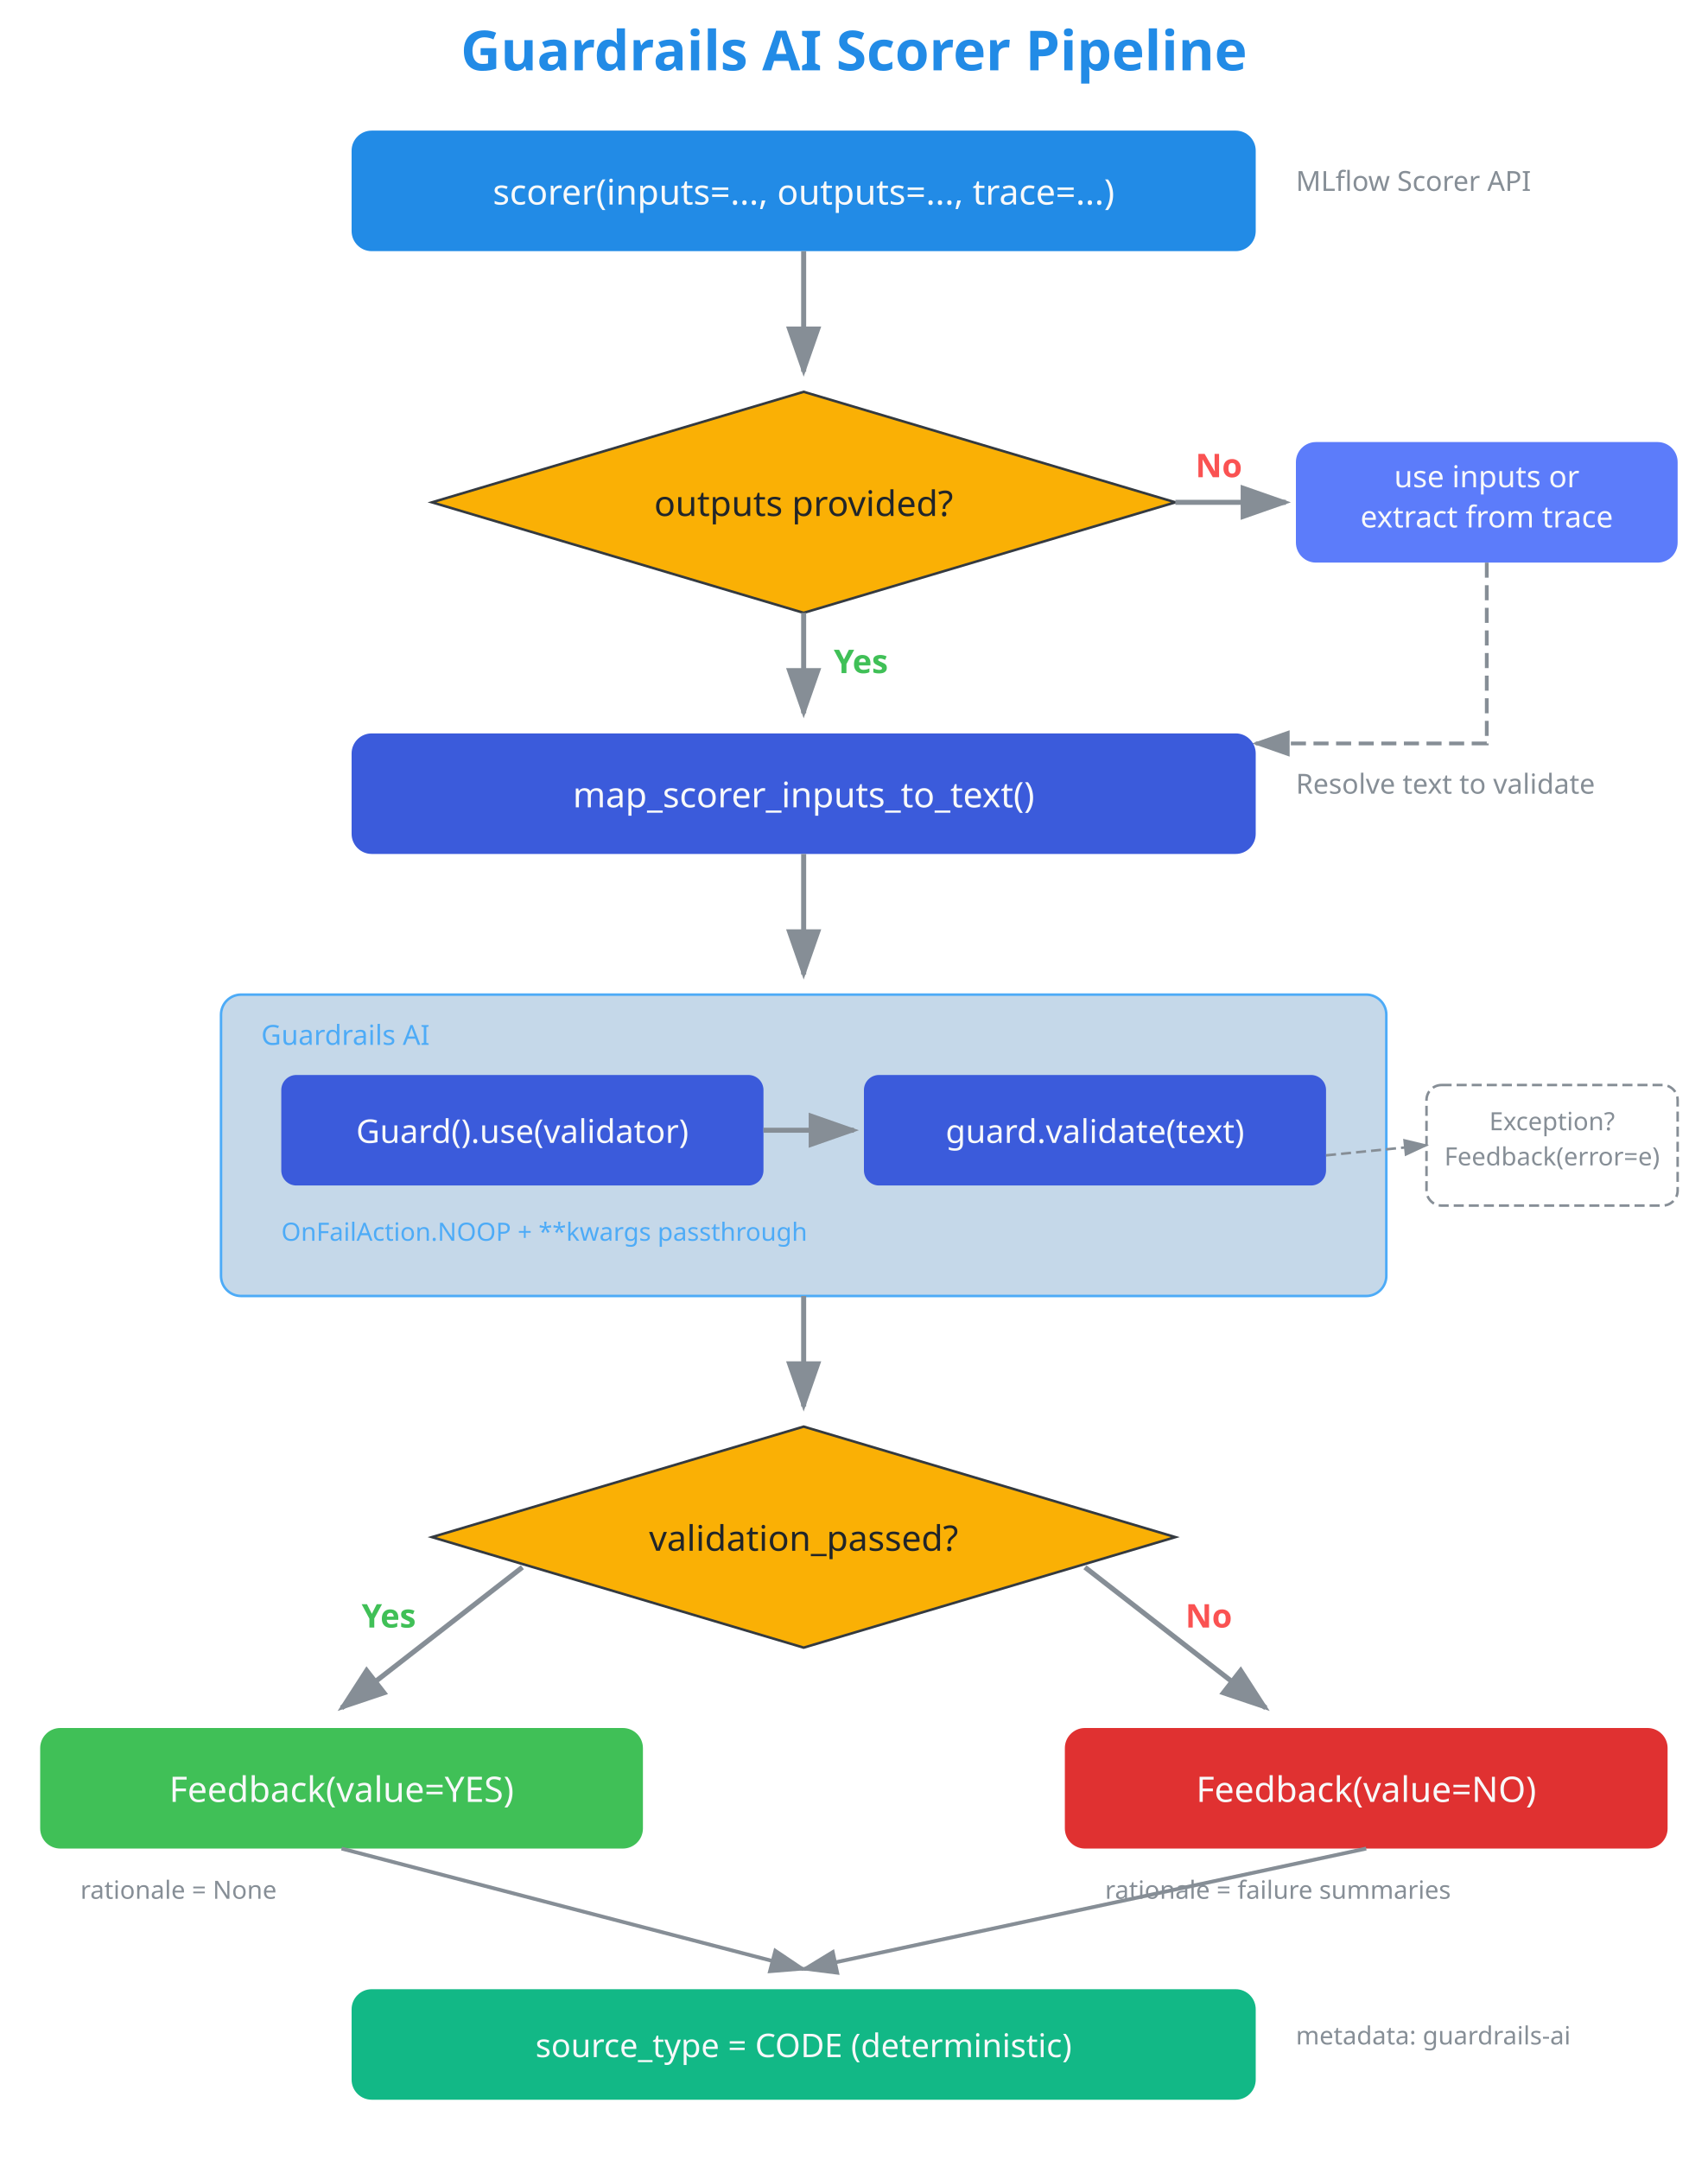
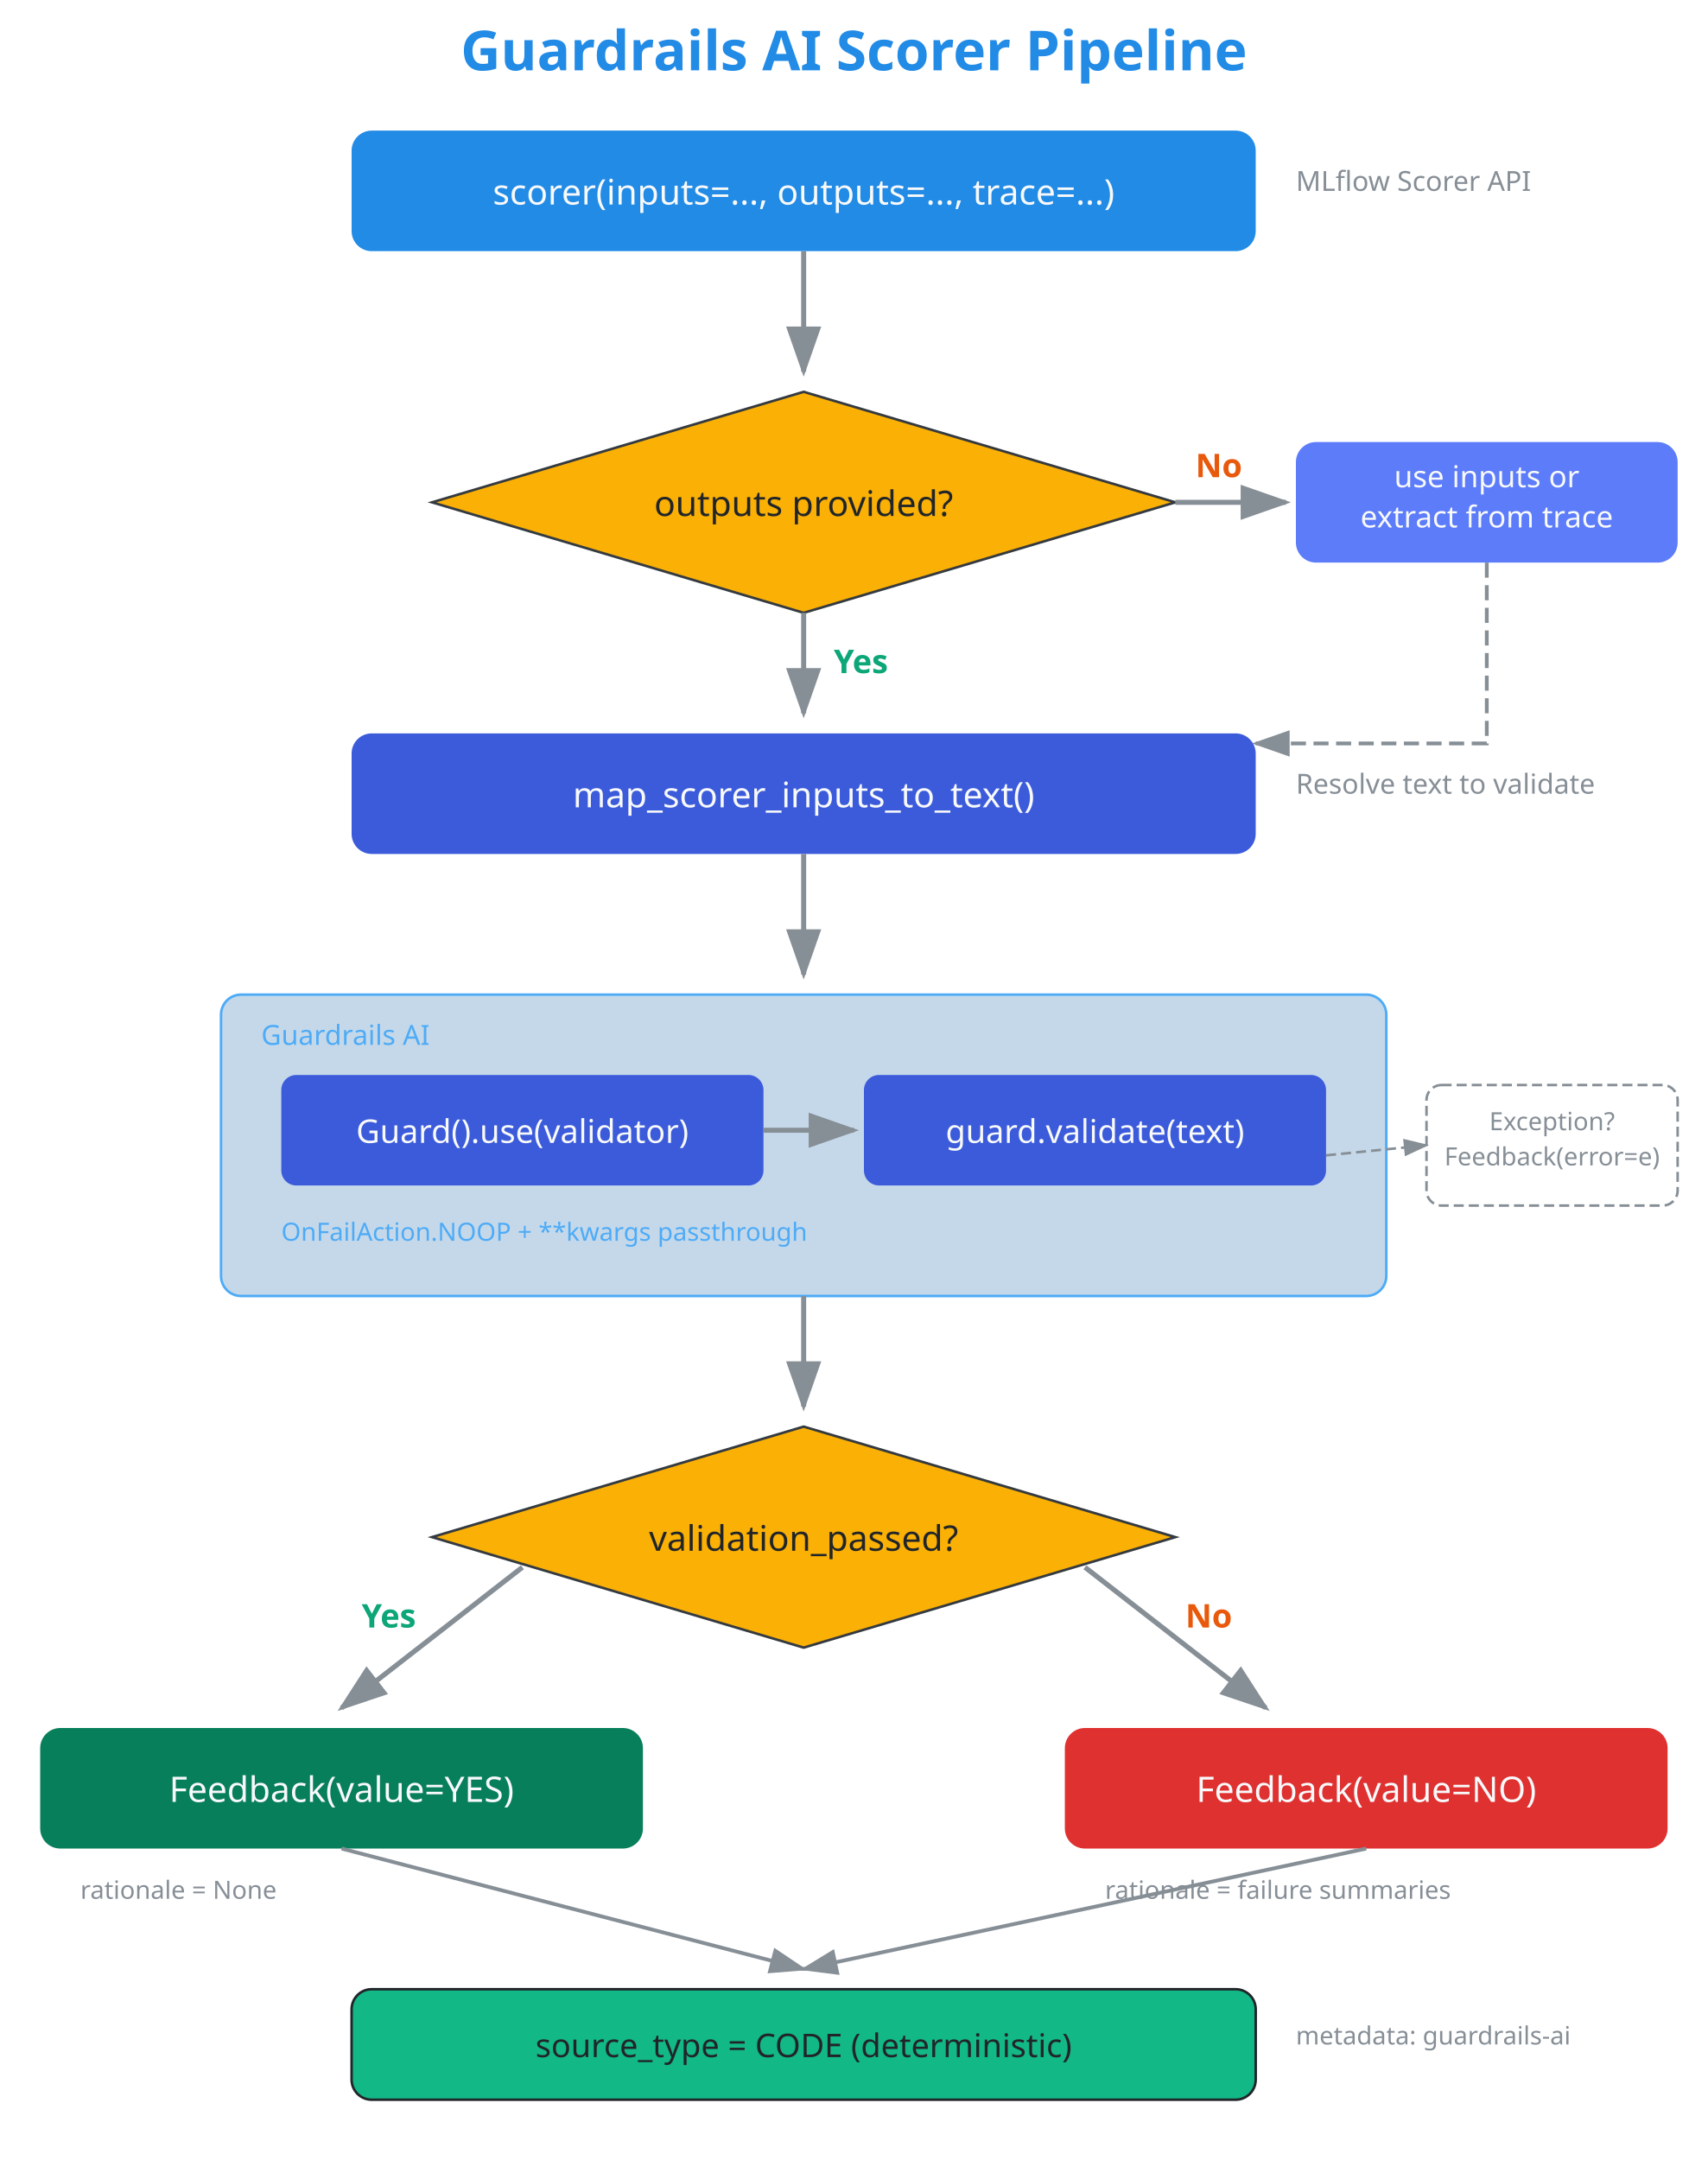
<svg xmlns="http://www.w3.org/2000/svg" viewBox="0 0 680 860" width="680" height="860">
  <defs>
    <marker id="arr" markerWidth="10" markerHeight="7" refX="9" refY="3.5" orient="auto">
      <polygon points="0 0, 10 3.5, 0 7" fill="#868e96" />
    </marker>
    <marker id="arr-dash" markerWidth="10" markerHeight="7" refX="9" refY="3.5" orient="auto">
      <polygon points="0 0, 10 3.5, 0 7" fill="#868e96" />
    </marker>
    <style>
-     text { font-family: "Segoe UI", system-ui, -apple-system, sans-serif; }
+     text { font-family: "DM Sans", "Segoe UI", system-ui, -apple-system, sans-serif; }
  </style>
  </defs>
  <text x="340" y="28" font-size="22" fill="#228be6" text-anchor="middle" font-weight="600">Guardrails AI Scorer Pipeline</text>
  <rect x="140" y="52" width="360" height="48" rx="8" fill="#228be6" />
  <text x="320" y="76" font-size="14" fill="#f8f9fa" text-anchor="middle" dominant-baseline="central">scorer(inputs=..., outputs=..., trace=...)</text>
  <text x="516" y="76" font-size="11" fill="#868e96">MLflow Scorer API</text>
  <path d="M 320 100 L 320 148" stroke="#868e96" fill="none" stroke-width="2" marker-end="url(#arr)" />
  <polygon points="320,156 468,200 320,244 172,200" fill="#fab005" stroke="#343a40" stroke-width="1" />
  <text x="320" y="200" font-size="14" fill="#212529" text-anchor="middle" dominant-baseline="central">outputs provided?</text>
  <path d="M 468 200 L 512 200" stroke="#868e96" fill="none" stroke-width="2" marker-end="url(#arr)" />
-   <text x="476" y="190" font-size="13" fill="#fa5252" font-weight="600">No</text>
+   <text x="476" y="190" font-size="13" fill="#e8590c" font-weight="600">No</text>
  <rect x="516" y="176" width="152" height="48" rx="8" fill="#5c7cfa" />
  <text x="592" y="194" font-size="12" fill="#f8f9fa" text-anchor="middle">use inputs or</text>
  <text x="592" y="210" font-size="12" fill="#f8f9fa" text-anchor="middle">extract from trace</text>
  <path d="M 592 224 L 592 296 L 500 296" stroke="#868e96" fill="none" stroke-width="1.5" stroke-dasharray="6 3" marker-end="url(#arr-dash)" />
  <path d="M 320 244 L 320 284" stroke="#868e96" fill="none" stroke-width="2" marker-end="url(#arr)" />
-   <text x="332" y="268" font-size="13" fill="#40c057" font-weight="600">Yes</text>
+   <text x="332" y="268" font-size="13" fill="#0ca678" font-weight="600">Yes</text>
  <rect x="140" y="292" width="360" height="48" rx="8" fill="#3b5bdb" />
  <text x="320" y="316" font-size="14" fill="#f8f9fa" text-anchor="middle" dominant-baseline="central">map_scorer_inputs_to_text()</text>
  <text x="516" y="316" font-size="11" fill="#868e96">Resolve text to validate</text>
  <path d="M 320 340 L 320 388" stroke="#868e96" fill="none" stroke-width="2" marker-end="url(#arr)" />
  <rect x="88" y="396" width="464" height="120" rx="8" fill="#1864ab" fill-opacity="0.25" stroke="#4dabf7" stroke-width="1" />
  <text x="104" y="416" font-size="11" fill="#4dabf7" font-weight="500">Guardrails AI</text>
  <rect x="112" y="428" width="192" height="44" rx="6" fill="#3b5bdb" />
  <text x="208" y="450" font-size="13" fill="#f8f9fa" text-anchor="middle" dominant-baseline="central">Guard().use(validator)</text>
  <path d="M 304 450 L 340 450" stroke="#868e96" fill="none" stroke-width="2" marker-end="url(#arr)" />
  <rect x="344" y="428" width="184" height="44" rx="6" fill="#3b5bdb" />
  <text x="436" y="450" font-size="13" fill="#f8f9fa" text-anchor="middle" dominant-baseline="central">guard.validate(text)</text>
  <text x="112" y="494" font-size="10" fill="#4dabf7">OnFailAction.NOOP + **kwargs passthrough</text>
  <rect x="568" y="432" width="100" height="48" rx="6" fill="none" stroke="#868e96" stroke-width="1" stroke-dasharray="4 2" />
  <text x="618" y="450" font-size="10" fill="#868e96" text-anchor="middle">Exception?</text>
  <text x="618" y="464" font-size="10" fill="#868e96" text-anchor="middle">Feedback(error=e)</text>
  <path d="M 528 460 L 568 456" stroke="#868e96" fill="none" stroke-width="1" stroke-dasharray="4 2" marker-end="url(#arr-dash)" />
  <path d="M 320 516 L 320 560" stroke="#868e96" fill="none" stroke-width="2" marker-end="url(#arr)" />
  <polygon points="320,568 468,612 320,656 172,612" fill="#fab005" stroke="#343a40" stroke-width="1" />
  <text x="320" y="612" font-size="14" fill="#212529" text-anchor="middle" dominant-baseline="central">validation_passed?</text>
  <path d="M 208 624 L 136 680" stroke="#868e96" fill="none" stroke-width="2" marker-end="url(#arr)" />
-   <text x="144" y="648" font-size="13" fill="#40c057" font-weight="600">Yes</text>
+   <text x="144" y="648" font-size="13" fill="#0ca678" font-weight="600">Yes</text>
  <path d="M 432 624 L 504 680" stroke="#868e96" fill="none" stroke-width="2" marker-end="url(#arr)" />
-   <text x="472" y="648" font-size="13" fill="#fa5252" font-weight="600">No</text>
-   <rect x="16" y="688" width="240" height="48" rx="8" fill="#40c057" />
+   <text x="472" y="648" font-size="13" fill="#e8590c" font-weight="600">No</text>
+   <rect x="16" y="688" width="240" height="48" rx="8" fill="#087f5b" />
  <text x="136" y="712" font-size="14" fill="#f8f9fa" text-anchor="middle" dominant-baseline="central">Feedback(value=YES)</text>
  <text x="32" y="756" font-size="10" fill="#868e96">rationale = None</text>
  <rect x="424" y="688" width="240" height="48" rx="8" fill="#e03131" />
  <text x="544" y="712" font-size="14" fill="#f8f9fa" text-anchor="middle" dominant-baseline="central">Feedback(value=NO)</text>
  <text x="440" y="756" font-size="10" fill="#868e96">rationale = failure summaries</text>
  <path d="M 136 736 L 320 784" stroke="#868e96" fill="none" stroke-width="1.5" marker-end="url(#arr)" />
  <path d="M 544 736 L 320 784" stroke="#868e96" fill="none" stroke-width="1.5" marker-end="url(#arr)" />
-   <rect x="140" y="792" width="360" height="44" rx="8" fill="#12b886" />
-   <text x="320" y="814" font-size="13" fill="#f8f9fa" text-anchor="middle" dominant-baseline="central">source_type = CODE (deterministic)</text>
+   <rect x="140" y="792" width="360" height="44" rx="8" fill="#12b886" stroke="#212529" stroke-width="1" />
+   <text x="320" y="814" font-size="13" fill="#212529" text-anchor="middle" dominant-baseline="central">source_type = CODE (deterministic)</text>
  <text x="516" y="814" font-size="10" fill="#868e96">metadata: guardrails-ai</text>
</svg>
